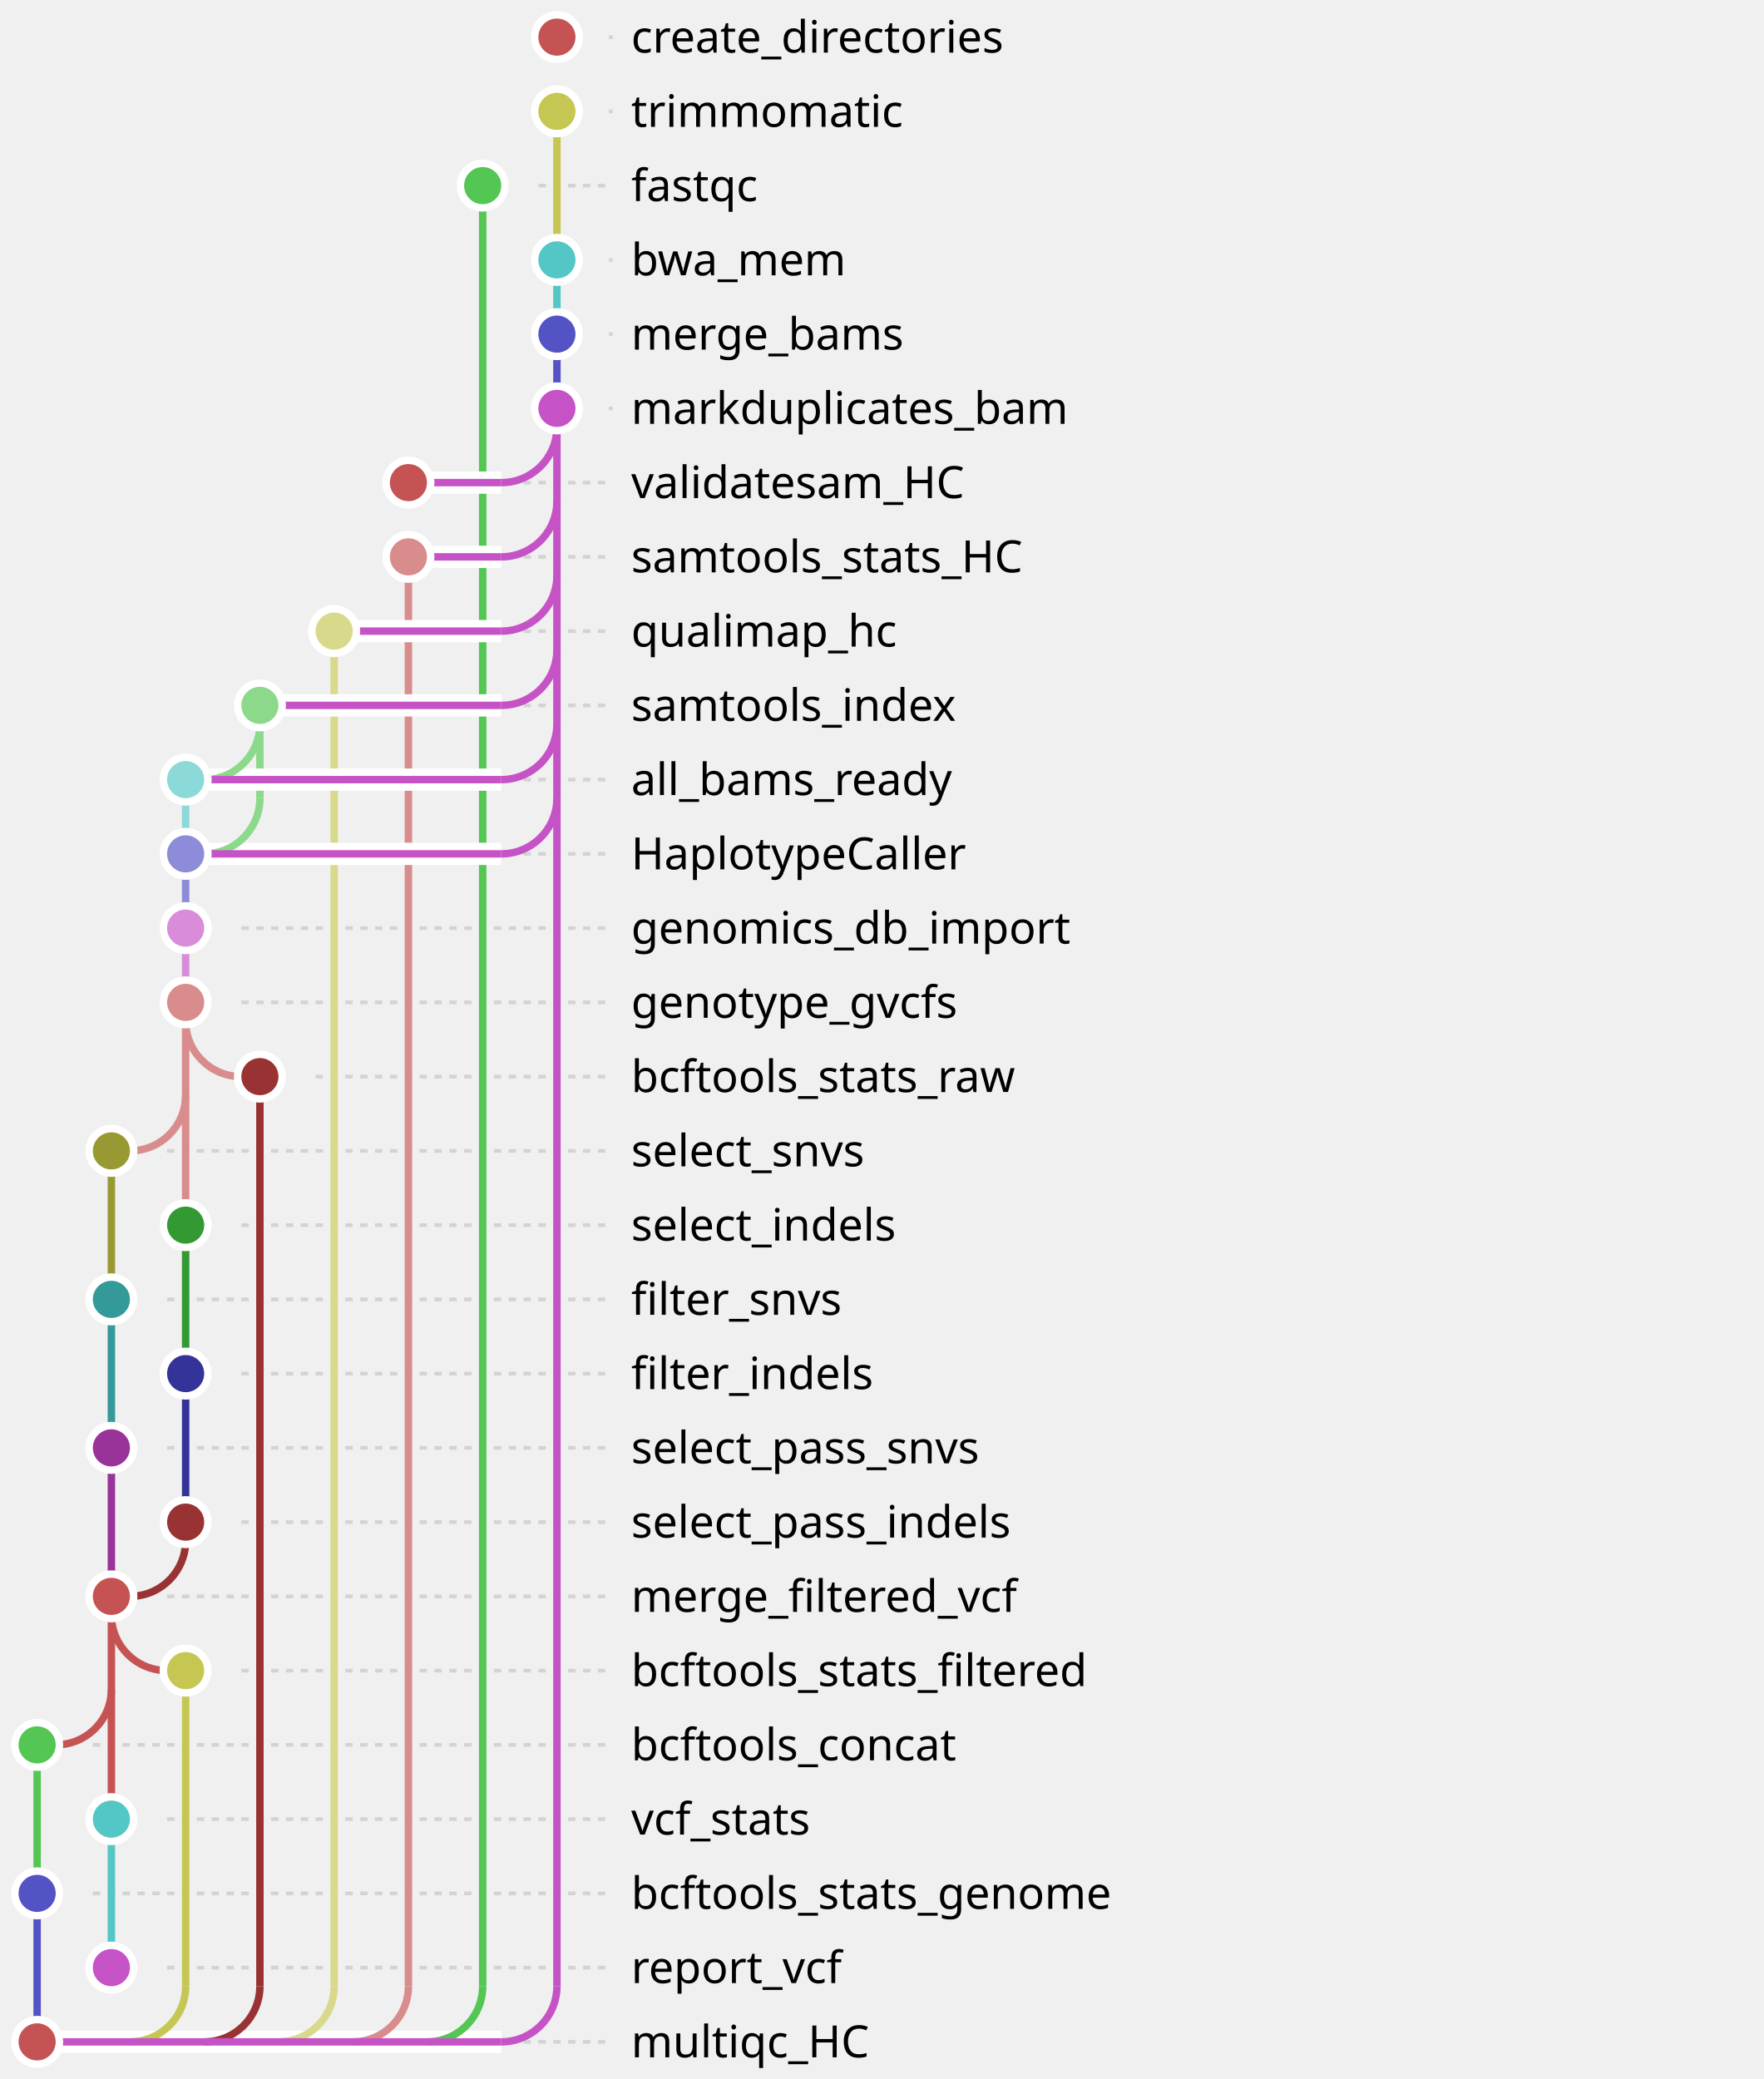
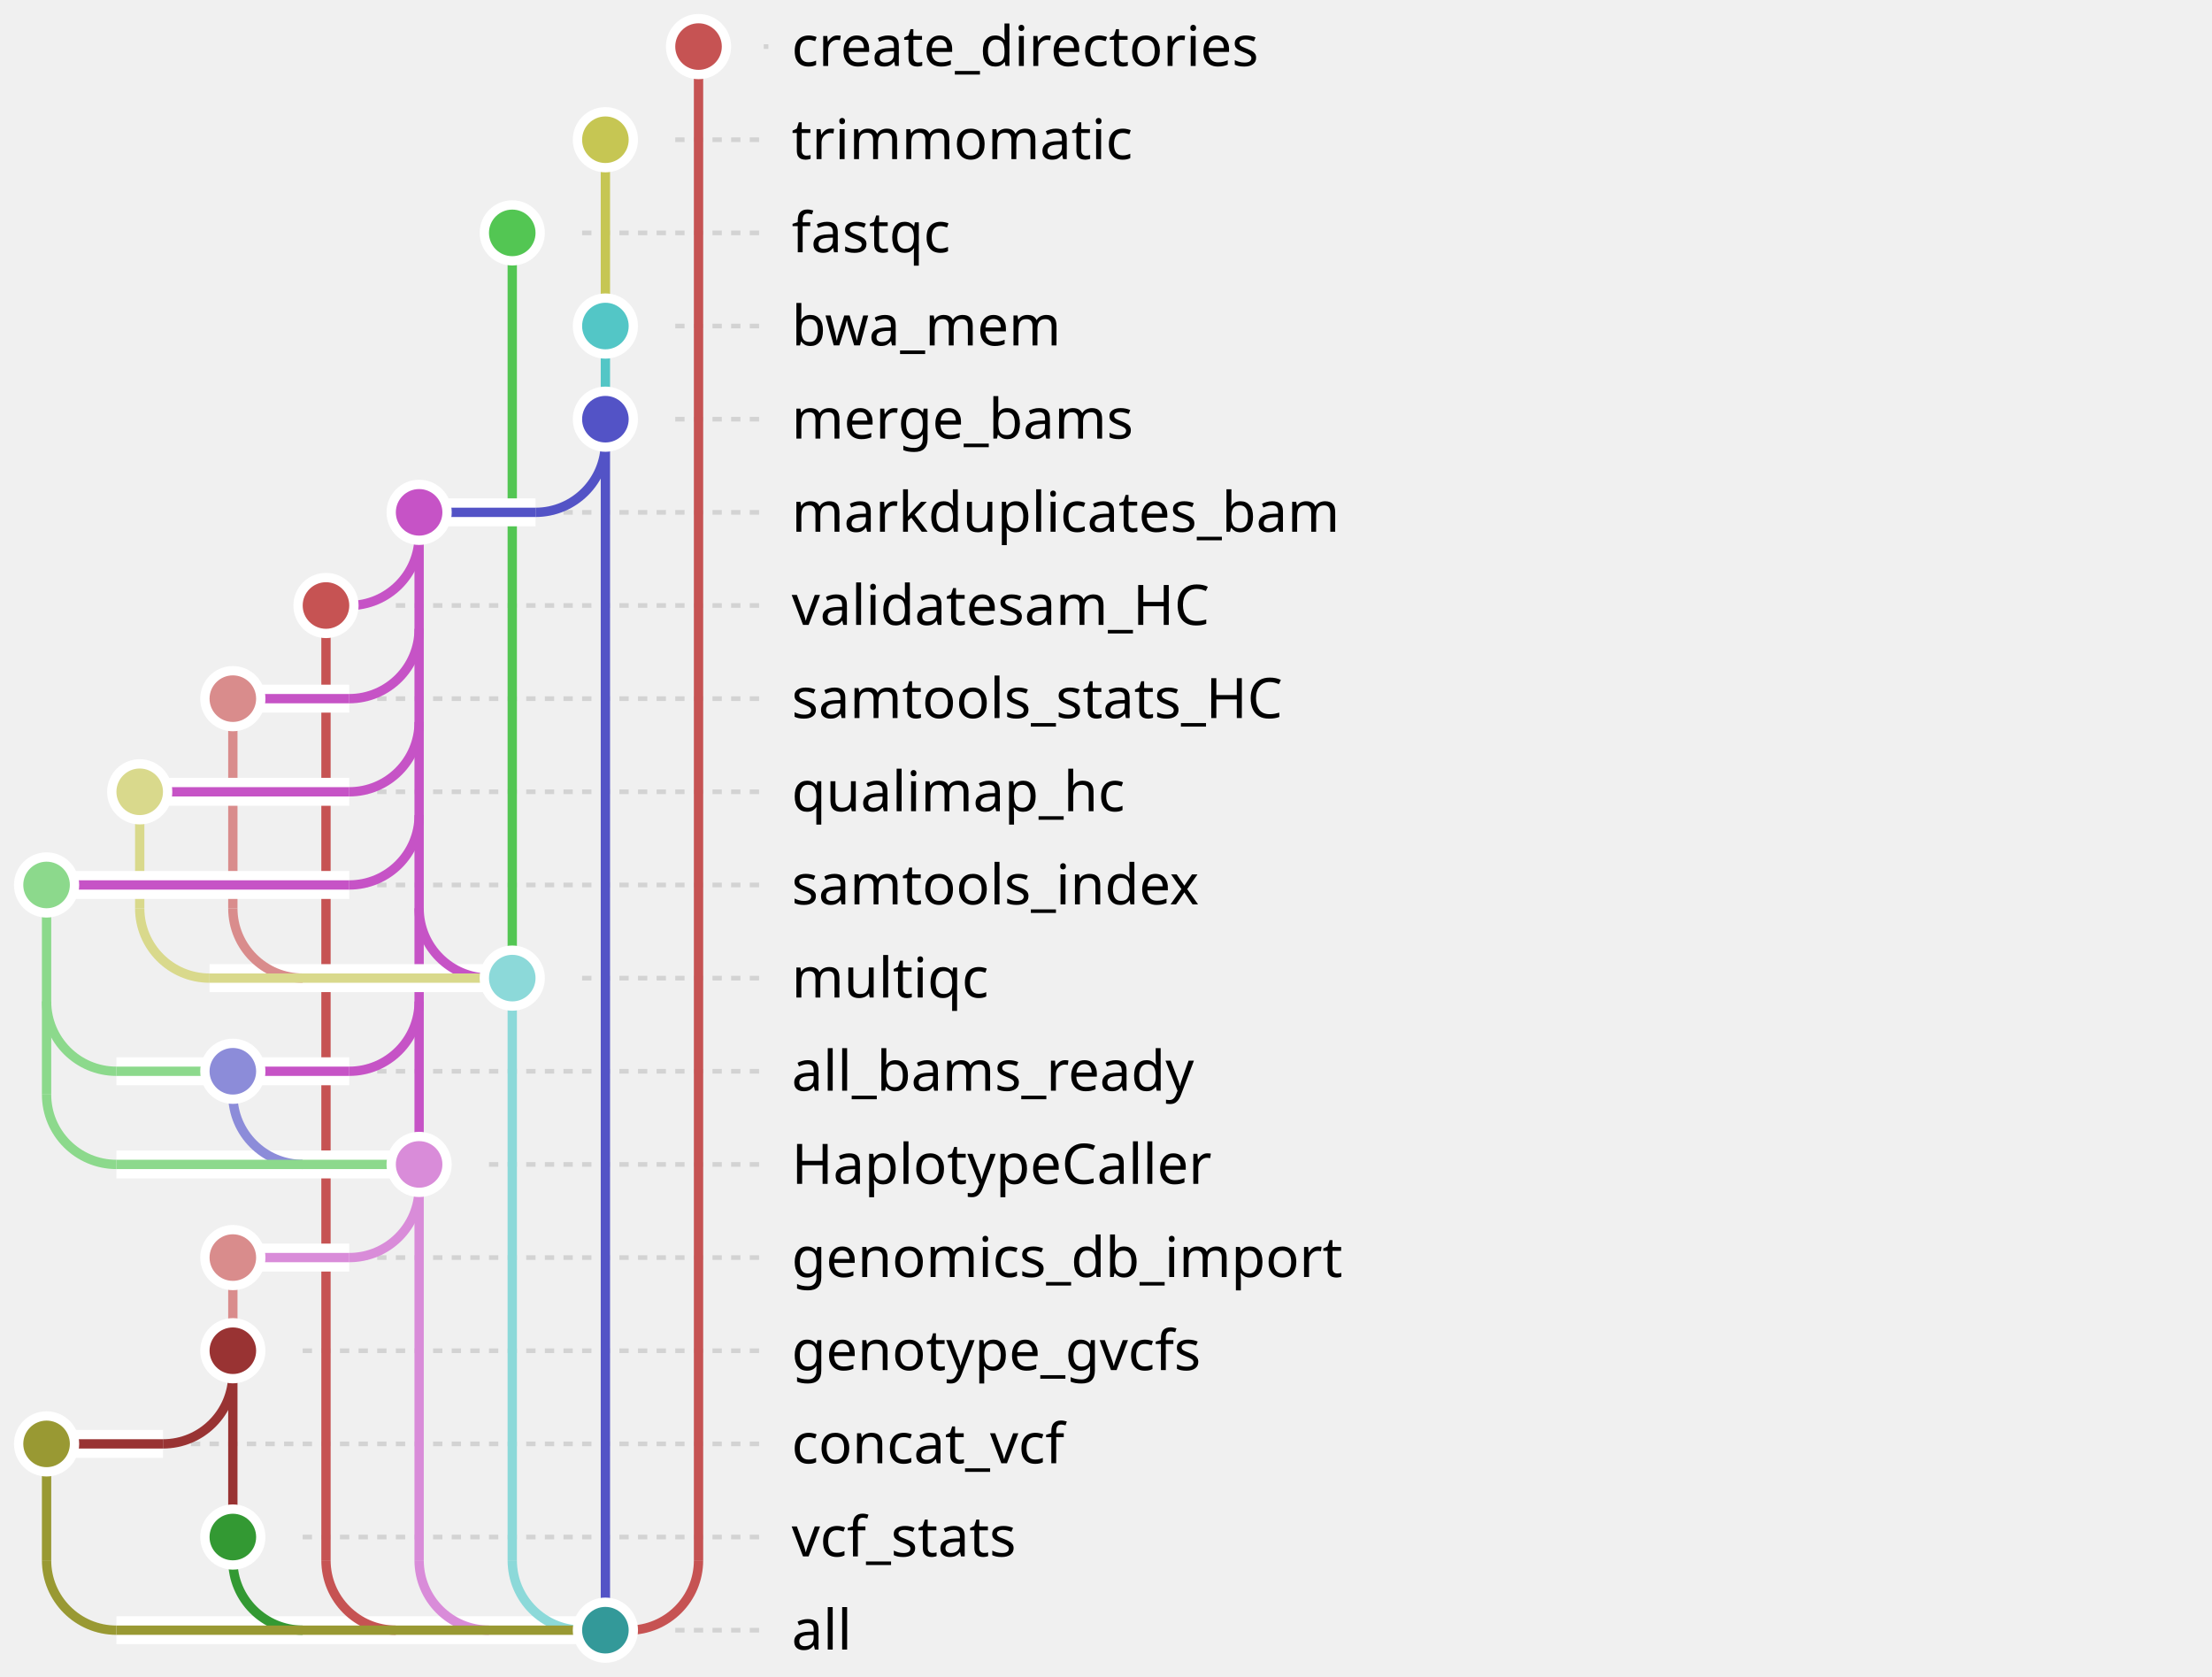
- <svg xmlns="http://www.w3.org/2000/svg" baseProfile="full" height="100%" version="1.1" viewBox="25.0,5.0,475.0,560.0" width="100%">
+ <svg xmlns="http://www.w3.org/2000/svg" baseProfile="full" height="100%" version="1.1" viewBox="25.0,5.0,475.0,360.0" width="100%">
  <defs />
  <g>
    <line stroke="lightgrey" stroke-dasharray="2" x1="190.0" x2="189.0" y1="15.0" y2="15.0" />
-     <line stroke="lightgrey" stroke-dasharray="2" x1="190.0" x2="189.0" y1="35.0" y2="35.0" />
-     <line stroke="lightgrey" stroke-dasharray="2" x1="170.0" x2="189.0" y1="55.0" y2="55.0" />
-     <line stroke="lightgrey" stroke-dasharray="2" x1="190.0" x2="189.0" y1="75.0" y2="75.0" />
-     <line stroke="lightgrey" stroke-dasharray="2" x1="190.0" x2="189.0" y1="95.0" y2="95.0" />
-     <line stroke="lightgrey" stroke-dasharray="2" x1="190.0" x2="189.0" y1="115.0" y2="115.0" />
-     <line stroke="lightgrey" stroke-dasharray="2" x1="150.0" x2="189.0" y1="135.0" y2="135.0" />
-     <line stroke="lightgrey" stroke-dasharray="2" x1="150.0" x2="189.0" y1="155.0" y2="155.0" />
-     <line stroke="lightgrey" stroke-dasharray="2" x1="130.0" x2="189.0" y1="175.0" y2="175.0" />
-     <line stroke="lightgrey" stroke-dasharray="2" x1="110.0" x2="189.0" y1="195.0" y2="195.0" />
-     <line stroke="lightgrey" stroke-dasharray="2" x1="90.0" x2="189.0" y1="215.0" y2="215.0" />
+     <line stroke="lightgrey" stroke-dasharray="2" x1="170.0" x2="189.0" y1="35.0" y2="35.0" />
+     <line stroke="lightgrey" stroke-dasharray="2" x1="150.0" x2="189.0" y1="55.0" y2="55.0" />
+     <line stroke="lightgrey" stroke-dasharray="2" x1="170.0" x2="189.0" y1="75.0" y2="75.0" />
+     <line stroke="lightgrey" stroke-dasharray="2" x1="170.0" x2="189.0" y1="95.0" y2="95.0" />
+     <line stroke="lightgrey" stroke-dasharray="2" x1="130.0" x2="189.0" y1="115.0" y2="115.0" />
+     <line stroke="lightgrey" stroke-dasharray="2" x1="110.0" x2="189.0" y1="135.0" y2="135.0" />
+     <line stroke="lightgrey" stroke-dasharray="2" x1="90.0" x2="189.0" y1="155.0" y2="155.0" />
+     <line stroke="lightgrey" stroke-dasharray="2" x1="70.0" x2="189.0" y1="175.0" y2="175.0" />
+     <line stroke="lightgrey" stroke-dasharray="2" x1="50.0" x2="189.0" y1="195.0" y2="195.0" />
+     <line stroke="lightgrey" stroke-dasharray="2" x1="150.0" x2="189.0" y1="215.0" y2="215.0" />
    <line stroke="lightgrey" stroke-dasharray="2" x1="90.0" x2="189.0" y1="235.0" y2="235.0" />
-     <line stroke="lightgrey" stroke-dasharray="2" x1="90.0" x2="189.0" y1="255.0" y2="255.0" />
+     <line stroke="lightgrey" stroke-dasharray="2" x1="130.0" x2="189.0" y1="255.0" y2="255.0" />
    <line stroke="lightgrey" stroke-dasharray="2" x1="90.0" x2="189.0" y1="275.0" y2="275.0" />
-     <line stroke="lightgrey" stroke-dasharray="2" x1="110.0" x2="189.0" y1="295.0" y2="295.0" />
-     <line stroke="lightgrey" stroke-dasharray="2" x1="70.0" x2="189.0" y1="315.0" y2="315.0" />
+     <line stroke="lightgrey" stroke-dasharray="2" x1="90.0" x2="189.0" y1="295.0" y2="295.0" />
+     <line stroke="lightgrey" stroke-dasharray="2" x1="50.0" x2="189.0" y1="315.0" y2="315.0" />
    <line stroke="lightgrey" stroke-dasharray="2" x1="90.0" x2="189.0" y1="335.0" y2="335.0" />
-     <line stroke="lightgrey" stroke-dasharray="2" x1="70.0" x2="189.0" y1="355.0" y2="355.0" />
-     <line stroke="lightgrey" stroke-dasharray="2" x1="90.0" x2="189.0" y1="375.0" y2="375.0" />
-     <line stroke="lightgrey" stroke-dasharray="2" x1="70.0" x2="189.0" y1="395.0" y2="395.0" />
-     <line stroke="lightgrey" stroke-dasharray="2" x1="90.0" x2="189.0" y1="415.0" y2="415.0" />
-     <line stroke="lightgrey" stroke-dasharray="2" x1="70.0" x2="189.0" y1="435.0" y2="435.0" />
-     <line stroke="lightgrey" stroke-dasharray="2" x1="90.0" x2="189.0" y1="455.0" y2="455.0" />
-     <line stroke="lightgrey" stroke-dasharray="2" x1="50.0" x2="189.0" y1="475.0" y2="475.0" />
-     <line stroke="lightgrey" stroke-dasharray="2" x1="70.0" x2="189.0" y1="495.0" y2="495.0" />
-     <line stroke="lightgrey" stroke-dasharray="2" x1="50.0" x2="189.0" y1="515.0" y2="515.0" />
-     <line stroke="lightgrey" stroke-dasharray="2" x1="70.0" x2="189.0" y1="535.0" y2="535.0" />
-     <line stroke="lightgrey" stroke-dasharray="2" x1="50.0" x2="189.0" y1="555.0" y2="555.0" />
+     <line stroke="lightgrey" stroke-dasharray="2" x1="170.0" x2="189.0" y1="355.0" y2="355.0" />
  </g>
  <g>
-     <line stroke="#c6c653" stroke-width="2.0" x1="175.0" x2="175.0" y1="35.0" y2="75.0" />
-     <line stroke="#53c6c6" stroke-width="2.0" x1="175.0" x2="175.0" y1="75.0" y2="95.0" />
-     <line stroke="#5353c6" stroke-width="2.0" x1="175.0" x2="175.0" y1="95.0" y2="115.0" />
-     <line stroke="#8cd9d9" stroke-width="2.0" x1="75.0" x2="75.0" y1="215.0" y2="235.0" />
-     <line stroke="#8cd98c" stroke-width="2.0" x1="95.0" x2="95.0" y1="195.0" y2="220.0" />
-     <line stroke="#8c8cd9" stroke-width="2.0" x1="75.0" x2="75.0" y1="235.0" y2="255.0" />
-     <line stroke="#d98cd9" stroke-width="2.0" x1="75.0" x2="75.0" y1="255.0" y2="275.0" />
-     <line stroke="#d98c8c" stroke-width="2.0" x1="75.0" x2="75.0" y1="275.0" y2="335.0" />
-     <line stroke="#999933" stroke-width="2.0" x1="55.0" x2="55.0" y1="315.0" y2="355.0" />
-     <line stroke="#339933" stroke-width="2.0" x1="75.0" x2="75.0" y1="335.0" y2="375.0" />
-     <line stroke="#339999" stroke-width="2.0" x1="55.0" x2="55.0" y1="355.0" y2="395.0" />
-     <line stroke="#333399" stroke-width="2.0" x1="75.0" x2="75.0" y1="375.0" y2="415.0" />
-     <line stroke="#993399" stroke-width="2.0" x1="55.0" x2="55.0" y1="395.0" y2="435.0" />
-     <line stroke="#993333" stroke-width="2.0" x1="75.0" x2="75.0" y1="415.0" y2="420.0" />
-     <line stroke="#c65353" stroke-width="2.0" x1="55.0" x2="55.0" y1="435.0" y2="495.0" />
-     <line stroke="#53c653" stroke-width="2.0" x1="35.0" x2="35.0" y1="475.0" y2="515.0" />
-     <line stroke="#53c6c6" stroke-width="2.0" x1="55.0" x2="55.0" y1="495.0" y2="535.0" />
-     <line stroke="#5353c6" stroke-width="2.0" x1="35.0" x2="35.0" y1="515.0" y2="555.0" />
-     <line stroke="#c6c653" stroke-width="2.0" x1="75.0" x2="75.0" y1="455.0" y2="540.0" />
-     <line stroke="#993333" stroke-width="2.0" x1="95.0" x2="95.0" y1="295.0" y2="540.0" />
-     <line stroke="#d9d98c" stroke-width="2.0" x1="115.0" x2="115.0" y1="175.0" y2="540.0" />
-     <line stroke="#d98c8c" stroke-width="2.0" x1="135.0" x2="135.0" y1="155.0" y2="540.0" />
-     <line stroke="#53c653" stroke-width="2.0" x1="155.0" x2="155.0" y1="55.0" y2="540.0" />
-     <line stroke="#c653c6" stroke-width="2.0" x1="175.0" x2="175.0" y1="115.0" y2="540.0" />
+     <line stroke="#c6c653" stroke-width="2.0" x1="155.0" x2="155.0" y1="35.0" y2="75.0" />
+     <line stroke="#53c6c6" stroke-width="2.0" x1="155.0" x2="155.0" y1="75.0" y2="95.0" />
+     <line stroke="#d9d98c" stroke-width="2.0" x1="55.0" x2="55.0" y1="175.0" y2="200.0" />
+     <line stroke="#d98c8c" stroke-width="2.0" x1="75.0" x2="75.0" y1="155.0" y2="200.0" />
+     <line stroke="#53c653" stroke-width="2.0" x1="135.0" x2="135.0" y1="55.0" y2="215.0" />
+     <line stroke="#8cd98c" stroke-width="2.0" x1="35.0" x2="35.0" y1="195.0" y2="240.0" />
+     <line stroke="#8c8cd9" stroke-width="2.0" x1="75.0" x2="75.0" y1="235.0" y2="240.0" />
+     <line stroke="#c653c6" stroke-width="2.0" x1="115.0" x2="115.0" y1="115.0" y2="255.0" />
+     <line stroke="#d98c8c" stroke-width="2.0" x1="75.0" x2="75.0" y1="275.0" y2="295.0" />
+     <line stroke="#993333" stroke-width="2.0" x1="75.0" x2="75.0" y1="295.0" y2="335.0" />
+     <line stroke="#999933" stroke-width="2.0" x1="35.0" x2="35.0" y1="315.0" y2="340.0" />
+     <line stroke="#339933" stroke-width="2.0" x1="75.0" x2="75.0" y1="335.0" y2="340.0" />
+     <line stroke="#c65353" stroke-width="2.0" x1="95.0" x2="95.0" y1="135.0" y2="340.0" />
+     <line stroke="#d98cd9" stroke-width="2.0" x1="115.0" x2="115.0" y1="255.0" y2="340.0" />
+     <line stroke="#8cd9d9" stroke-width="2.0" x1="135.0" x2="135.0" y1="215.0" y2="340.0" />
+     <line stroke="#5353c6" stroke-width="2.0" x1="155.0" x2="155.0" y1="95.0" y2="355.0" />
+     <line stroke="#c65353" stroke-width="2.0" x1="175.0" x2="175.0" y1="15.0" y2="340.0" />
  </g>
  <g>
-     <line stroke="white" stroke-width="6.0" x1="135.0" x2="160.0" y1="135.0" y2="135.0" />
-     <line stroke="white" stroke-width="6.0" x1="135.0" x2="160.0" y1="155.0" y2="155.0" />
-     <line stroke="white" stroke-width="6.0" x1="115.0" x2="160.0" y1="175.0" y2="175.0" />
-     <line stroke="white" stroke-width="6.0" x1="95.0" x2="160.0" y1="195.0" y2="195.0" />
-     <line stroke="white" stroke-width="6.0" x1="75.0" x2="160.0" y1="215.0" y2="215.0" />
-     <line stroke="white" stroke-width="6.0" x1="75.0" x2="160.0" y1="235.0" y2="235.0" />
-     <line stroke="white" stroke-width="6.0" x1="90.0" x2="95.0" y1="295.0" y2="295.0" />
-     <line stroke="white" stroke-width="6.0" x1="55.0" x2="60.0" y1="315.0" y2="315.0" />
-     <line stroke="white" stroke-width="6.0" x1="55.0" x2="60.0" y1="435.0" y2="435.0" />
-     <line stroke="white" stroke-width="6.0" x1="70.0" x2="75.0" y1="455.0" y2="455.0" />
-     <line stroke="white" stroke-width="6.0" x1="35.0" x2="40.0" y1="475.0" y2="475.0" />
-     <line stroke="white" stroke-width="6.0" x1="35.0" x2="160.0" y1="555.0" y2="555.0" />
+     <line stroke="white" stroke-width="6.0" x1="115.0" x2="140.0" y1="115.0" y2="115.0" />
+     <line stroke="white" stroke-width="6.0" x1="95.0" x2="100.0" y1="135.0" y2="135.0" />
+     <line stroke="white" stroke-width="6.0" x1="75.0" x2="100.0" y1="155.0" y2="155.0" />
+     <line stroke="white" stroke-width="6.0" x1="55.0" x2="100.0" y1="175.0" y2="175.0" />
+     <line stroke="white" stroke-width="6.0" x1="35.0" x2="100.0" y1="195.0" y2="195.0" />
+     <line stroke="white" stroke-width="6.0" x1="70.0" x2="135.0" y1="215.0" y2="215.0" />
+     <line stroke="white" stroke-width="6.0" x1="50.0" x2="75.0" y1="235.0" y2="235.0" />
+     <line stroke="white" stroke-width="6.0" x1="75.0" x2="100.0" y1="235.0" y2="235.0" />
+     <line stroke="white" stroke-width="6.0" x1="50.0" x2="115.0" y1="255.0" y2="255.0" />
+     <line stroke="white" stroke-width="6.0" x1="75.0" x2="100.0" y1="275.0" y2="275.0" />
+     <line stroke="white" stroke-width="6.0" x1="35.0" x2="60.0" y1="315.0" y2="315.0" />
+     <line stroke="white" stroke-width="6.0" x1="50.0" x2="155.0" y1="355.0" y2="355.0" />
+     <line stroke="white" stroke-width="6.0" x1="155.0" x2="160.0" y1="355.0" y2="355.0" />
  </g>
  <g>
-     <path d="M 175.0,120.0 a15.0,15.0 0 0,1 -15.0,15.0" fill="none" stroke="#c653c6" stroke-width="2.0" />
-     <line stroke="#c653c6" stroke-width="2.0" x1="135.0" x2="160.0" y1="135.0" y2="135.0" />
-     <path d="M 175.0,140.0 a15.0,15.0 0 0,1 -15.0,15.0" fill="none" stroke="#c653c6" stroke-width="2.0" />
-     <line stroke="#c653c6" stroke-width="2.0" x1="135.0" x2="160.0" y1="155.0" y2="155.0" />
-     <path d="M 175.0,160.0 a15.0,15.0 0 0,1 -15.0,15.0" fill="none" stroke="#c653c6" stroke-width="2.0" />
-     <line stroke="#c653c6" stroke-width="2.0" x1="115.0" x2="160.0" y1="175.0" y2="175.0" />
-     <path d="M 175.0,180.0 a15.0,15.0 0 0,1 -15.0,15.0" fill="none" stroke="#c653c6" stroke-width="2.0" />
-     <line stroke="#c653c6" stroke-width="2.0" x1="95.0" x2="160.0" y1="195.0" y2="195.0" />
-     <path d="M 95.0,200.0 a15.0,15.0 0 0,1 -15.0,15.0" fill="none" stroke="#8cd98c" stroke-width="2.0" />
-     <path d="M 175.0,200.0 a15.0,15.0 0 0,1 -15.0,15.0" fill="none" stroke="#c653c6" stroke-width="2.0" />
-     <line stroke="#c653c6" stroke-width="2.0" x1="75.0" x2="160.0" y1="215.0" y2="215.0" />
-     <path d="M 95.0,220.0 a15.0,15.0 0 0,1 -15.0,15.0" fill="none" stroke="#8cd98c" stroke-width="2.0" />
-     <path d="M 175.0,220.0 a15.0,15.0 0 0,1 -15.0,15.0" fill="none" stroke="#c653c6" stroke-width="2.0" />
-     <line stroke="#c653c6" stroke-width="2.0" x1="75.0" x2="160.0" y1="235.0" y2="235.0" />
-     <path d="M 75.0,280.0 a15.0,15.0 0 0,0 15.0,15.0" fill="none" stroke="#d98c8c" stroke-width="2.0" />
-     <line stroke="#d98c8c" stroke-width="2.0" x1="90.0" x2="95.0" y1="295.0" y2="295.0" />
-     <path d="M 75.0,300.0 a15.0,15.0 0 0,1 -15.0,15.0" fill="none" stroke="#d98c8c" stroke-width="2.0" />
-     <line stroke="#d98c8c" stroke-width="2.0" x1="55.0" x2="60.0" y1="315.0" y2="315.0" />
-     <path d="M 75.0,420.0 a15.0,15.0 0 0,1 -15.0,15.0" fill="none" stroke="#993333" stroke-width="2.0" />
-     <line stroke="#993333" stroke-width="2.0" x1="55.0" x2="60.0" y1="435.0" y2="435.0" />
-     <path d="M 55.0,440.0 a15.0,15.0 0 0,0 15.0,15.0" fill="none" stroke="#c65353" stroke-width="2.0" />
-     <line stroke="#c65353" stroke-width="2.0" x1="70.0" x2="75.0" y1="455.0" y2="455.0" />
-     <path d="M 55.0,460.0 a15.0,15.0 0 0,1 -15.0,15.0" fill="none" stroke="#c65353" stroke-width="2.0" />
-     <line stroke="#c65353" stroke-width="2.0" x1="35.0" x2="40.0" y1="475.0" y2="475.0" />
-     <path d="M 75.0,540.0 a15.0,15.0 0 0,1 -15.0,15.0" fill="none" stroke="#c6c653" stroke-width="2.0" />
-     <path d="M 95.0,540.0 a15.0,15.0 0 0,1 -15.0,15.0" fill="none" stroke="#993333" stroke-width="2.0" />
-     <path d="M 115.0,540.0 a15.0,15.0 0 0,1 -15.0,15.0" fill="none" stroke="#d9d98c" stroke-width="2.0" />
-     <path d="M 135.0,540.0 a15.0,15.0 0 0,1 -15.0,15.0" fill="none" stroke="#d98c8c" stroke-width="2.0" />
-     <path d="M 155.0,540.0 a15.0,15.0 0 0,1 -15.0,15.0" fill="none" stroke="#53c653" stroke-width="2.0" />
-     <path d="M 175.0,540.0 a15.0,15.0 0 0,1 -15.0,15.0" fill="none" stroke="#c653c6" stroke-width="2.0" />
-     <line stroke="#c653c6" stroke-width="2.0" x1="35.0" x2="160.0" y1="555.0" y2="555.0" />
+     <path d="M 155.0,100.0 a15.0,15.0 0 0,1 -15.0,15.0" fill="none" stroke="#5353c6" stroke-width="2.0" />
+     <line stroke="#5353c6" stroke-width="2.0" x1="115.0" x2="140.0" y1="115.0" y2="115.0" />
+     <path d="M 115.0,120.0 a15.0,15.0 0 0,1 -15.0,15.0" fill="none" stroke="#c653c6" stroke-width="2.0" />
+     <line stroke="#c653c6" stroke-width="2.0" x1="95.0" x2="100.0" y1="135.0" y2="135.0" />
+     <path d="M 115.0,140.0 a15.0,15.0 0 0,1 -15.0,15.0" fill="none" stroke="#c653c6" stroke-width="2.0" />
+     <line stroke="#c653c6" stroke-width="2.0" x1="75.0" x2="100.0" y1="155.0" y2="155.0" />
+     <path d="M 115.0,160.0 a15.0,15.0 0 0,1 -15.0,15.0" fill="none" stroke="#c653c6" stroke-width="2.0" />
+     <line stroke="#c653c6" stroke-width="2.0" x1="55.0" x2="100.0" y1="175.0" y2="175.0" />
+     <path d="M 115.0,180.0 a15.0,15.0 0 0,1 -15.0,15.0" fill="none" stroke="#c653c6" stroke-width="2.0" />
+     <line stroke="#c653c6" stroke-width="2.0" x1="35.0" x2="100.0" y1="195.0" y2="195.0" />
+     <path d="M 55.0,200.0 a15.0,15.0 0 0,0 15.0,15.0" fill="none" stroke="#d9d98c" stroke-width="2.0" />
+     <path d="M 75.0,200.0 a15.0,15.0 0 0,0 15.0,15.0" fill="none" stroke="#d98c8c" stroke-width="2.0" />
+     <path d="M 115.0,200.0 a15.0,15.0 0 0,0 15.0,15.0" fill="none" stroke="#c653c6" stroke-width="2.0" />
+     <line stroke="#d9d98c" stroke-width="2.0" x1="70.0" x2="135.0" y1="215.0" y2="215.0" />
+     <path d="M 35.0,220.0 a15.0,15.0 0 0,0 15.0,15.0" fill="none" stroke="#8cd98c" stroke-width="2.0" />
+     <line stroke="#8cd98c" stroke-width="2.0" x1="50.0" x2="75.0" y1="235.0" y2="235.0" />
+     <path d="M 115.0,220.0 a15.0,15.0 0 0,1 -15.0,15.0" fill="none" stroke="#c653c6" stroke-width="2.0" />
+     <line stroke="#c653c6" stroke-width="2.0" x1="75.0" x2="100.0" y1="235.0" y2="235.0" />
+     <path d="M 35.0,240.0 a15.0,15.0 0 0,0 15.0,15.0" fill="none" stroke="#8cd98c" stroke-width="2.0" />
+     <path d="M 75.0,240.0 a15.0,15.0 0 0,0 15.0,15.0" fill="none" stroke="#8c8cd9" stroke-width="2.0" />
+     <line stroke="#8cd98c" stroke-width="2.0" x1="50.0" x2="115.0" y1="255.0" y2="255.0" />
+     <path d="M 115.0,260.0 a15.0,15.0 0 0,1 -15.0,15.0" fill="none" stroke="#d98cd9" stroke-width="2.0" />
+     <line stroke="#d98cd9" stroke-width="2.0" x1="75.0" x2="100.0" y1="275.0" y2="275.0" />
+     <path d="M 75.0,300.0 a15.0,15.0 0 0,1 -15.0,15.0" fill="none" stroke="#993333" stroke-width="2.0" />
+     <line stroke="#993333" stroke-width="2.0" x1="35.0" x2="60.0" y1="315.0" y2="315.0" />
+     <path d="M 35.0,340.0 a15.0,15.0 0 0,0 15.0,15.0" fill="none" stroke="#999933" stroke-width="2.0" />
+     <path d="M 75.0,340.0 a15.0,15.0 0 0,0 15.0,15.0" fill="none" stroke="#339933" stroke-width="2.0" />
+     <path d="M 95.0,340.0 a15.0,15.0 0 0,0 15.0,15.0" fill="none" stroke="#c65353" stroke-width="2.0" />
+     <path d="M 115.0,340.0 a15.0,15.0 0 0,0 15.0,15.0" fill="none" stroke="#d98cd9" stroke-width="2.0" />
+     <path d="M 135.0,340.0 a15.0,15.0 0 0,0 15.0,15.0" fill="none" stroke="#8cd9d9" stroke-width="2.0" />
+     <line stroke="#999933" stroke-width="2.0" x1="50.0" x2="155.0" y1="355.0" y2="355.0" />
+     <path d="M 175.0,340.0 a15.0,15.0 0 0,1 -15.0,15.0" fill="none" stroke="#c65353" stroke-width="2.0" />
+     <line stroke="#c65353" stroke-width="2.0" x1="155.0" x2="160.0" y1="355.0" y2="355.0" />
  </g>
  <g>
    <circle cx="175.0" cy="15.0" fill="#c65353" id="Ncreate_directories" r="6.0" stroke="white" stroke-width="2.0" />
    <text dominant-baseline="middle" fill="currentColor" font-family="sans-serif" font-size="inherit" x="195.0" y="15.0">create_directories</text>
-     <circle cx="175.0" cy="35.0" fill="#c6c653" id="Ntrimmomatic" r="6.0" stroke="white" stroke-width="2.0" />
+     <circle cx="155.0" cy="35.0" fill="#c6c653" id="Ntrimmomatic" r="6.0" stroke="white" stroke-width="2.0" />
    <text dominant-baseline="middle" fill="currentColor" font-family="sans-serif" font-size="inherit" x="195.0" y="35.0">trimmomatic</text>
-     <circle cx="155.0" cy="55.0" fill="#53c653" id="Nfastqc" r="6.0" stroke="white" stroke-width="2.0" />
+     <circle cx="135.0" cy="55.0" fill="#53c653" id="Nfastqc" r="6.0" stroke="white" stroke-width="2.0" />
    <text dominant-baseline="middle" fill="currentColor" font-family="sans-serif" font-size="inherit" x="195.0" y="55.0">fastqc</text>
-     <circle cx="175.0" cy="75.0" fill="#53c6c6" id="Nbwa_mem" r="6.0" stroke="white" stroke-width="2.0" />
+     <circle cx="155.0" cy="75.0" fill="#53c6c6" id="Nbwa_mem" r="6.0" stroke="white" stroke-width="2.0" />
    <text dominant-baseline="middle" fill="currentColor" font-family="sans-serif" font-size="inherit" x="195.0" y="75.0">bwa_mem</text>
-     <circle cx="175.0" cy="95.0" fill="#5353c6" id="Nmerge_bams" r="6.0" stroke="white" stroke-width="2.0" />
+     <circle cx="155.0" cy="95.0" fill="#5353c6" id="Nmerge_bams" r="6.0" stroke="white" stroke-width="2.0" />
    <text dominant-baseline="middle" fill="currentColor" font-family="sans-serif" font-size="inherit" x="195.0" y="95.0">merge_bams</text>
-     <circle cx="175.0" cy="115.0" fill="#c653c6" id="Nmarkduplicates_bam" r="6.0" stroke="white" stroke-width="2.0" />
+     <circle cx="115.0" cy="115.0" fill="#c653c6" id="Nmarkduplicates_bam" r="6.0" stroke="white" stroke-width="2.0" />
    <text dominant-baseline="middle" fill="currentColor" font-family="sans-serif" font-size="inherit" x="195.0" y="115.0">markduplicates_bam</text>
-     <circle cx="135.0" cy="135.0" fill="#c65353" id="Nvalidatesam_HC" r="6.0" stroke="white" stroke-width="2.0" />
+     <circle cx="95.0" cy="135.0" fill="#c65353" id="Nvalidatesam_HC" r="6.0" stroke="white" stroke-width="2.0" />
    <text dominant-baseline="middle" fill="currentColor" font-family="sans-serif" font-size="inherit" x="195.0" y="135.0">validatesam_HC</text>
-     <circle cx="135.0" cy="155.0" fill="#d98c8c" id="Nsamtools_stats_HC" r="6.0" stroke="white" stroke-width="2.0" />
+     <circle cx="75.0" cy="155.0" fill="#d98c8c" id="Nsamtools_stats_HC" r="6.0" stroke="white" stroke-width="2.0" />
    <text dominant-baseline="middle" fill="currentColor" font-family="sans-serif" font-size="inherit" x="195.0" y="155.0">samtools_stats_HC</text>
-     <circle cx="115.0" cy="175.0" fill="#d9d98c" id="Nqualimap_hc" r="6.0" stroke="white" stroke-width="2.0" />
+     <circle cx="55.0" cy="175.0" fill="#d9d98c" id="Nqualimap_hc" r="6.0" stroke="white" stroke-width="2.0" />
    <text dominant-baseline="middle" fill="currentColor" font-family="sans-serif" font-size="inherit" x="195.0" y="175.0">qualimap_hc</text>
-     <circle cx="95.0" cy="195.0" fill="#8cd98c" id="Nsamtools_index" r="6.0" stroke="white" stroke-width="2.0" />
+     <circle cx="35.0" cy="195.0" fill="#8cd98c" id="Nsamtools_index" r="6.0" stroke="white" stroke-width="2.0" />
    <text dominant-baseline="middle" fill="currentColor" font-family="sans-serif" font-size="inherit" x="195.0" y="195.0">samtools_index</text>
-     <circle cx="75.0" cy="215.0" fill="#8cd9d9" id="Nall_bams_ready" r="6.0" stroke="white" stroke-width="2.0" />
-     <text dominant-baseline="middle" fill="currentColor" font-family="sans-serif" font-size="inherit" x="195.0" y="215.0">all_bams_ready</text>
-     <circle cx="75.0" cy="235.0" fill="#8c8cd9" id="NHaplotypeCaller" r="6.0" stroke="white" stroke-width="2.0" />
-     <text dominant-baseline="middle" fill="currentColor" font-family="sans-serif" font-size="inherit" x="195.0" y="235.0">HaplotypeCaller</text>
-     <circle cx="75.0" cy="255.0" fill="#d98cd9" id="Ngenomics_db_import" r="6.0" stroke="white" stroke-width="2.0" />
-     <text dominant-baseline="middle" fill="currentColor" font-family="sans-serif" font-size="inherit" x="195.0" y="255.0">genomics_db_import</text>
-     <circle cx="75.0" cy="275.0" fill="#d98c8c" id="Ngenotype_gvcfs" r="6.0" stroke="white" stroke-width="2.0" />
-     <text dominant-baseline="middle" fill="currentColor" font-family="sans-serif" font-size="inherit" x="195.0" y="275.0">genotype_gvcfs</text>
-     <circle cx="95.0" cy="295.0" fill="#993333" id="Nbcftools_stats_raw" r="6.0" stroke="white" stroke-width="2.0" />
-     <text dominant-baseline="middle" fill="currentColor" font-family="sans-serif" font-size="inherit" x="195.0" y="295.0">bcftools_stats_raw</text>
-     <circle cx="55.0" cy="315.0" fill="#999933" id="Nselect_snvs" r="6.0" stroke="white" stroke-width="2.0" />
-     <text dominant-baseline="middle" fill="currentColor" font-family="sans-serif" font-size="inherit" x="195.0" y="315.0">select_snvs</text>
-     <circle cx="75.0" cy="335.0" fill="#339933" id="Nselect_indels" r="6.0" stroke="white" stroke-width="2.0" />
-     <text dominant-baseline="middle" fill="currentColor" font-family="sans-serif" font-size="inherit" x="195.0" y="335.0">select_indels</text>
-     <circle cx="55.0" cy="355.0" fill="#339999" id="Nfilter_snvs" r="6.0" stroke="white" stroke-width="2.0" />
-     <text dominant-baseline="middle" fill="currentColor" font-family="sans-serif" font-size="inherit" x="195.0" y="355.0">filter_snvs</text>
-     <circle cx="75.0" cy="375.0" fill="#333399" id="Nfilter_indels" r="6.0" stroke="white" stroke-width="2.0" />
-     <text dominant-baseline="middle" fill="currentColor" font-family="sans-serif" font-size="inherit" x="195.0" y="375.0">filter_indels</text>
-     <circle cx="55.0" cy="395.0" fill="#993399" id="Nselect_pass_snvs" r="6.0" stroke="white" stroke-width="2.0" />
-     <text dominant-baseline="middle" fill="currentColor" font-family="sans-serif" font-size="inherit" x="195.0" y="395.0">select_pass_snvs</text>
-     <circle cx="75.0" cy="415.0" fill="#993333" id="Nselect_pass_indels" r="6.0" stroke="white" stroke-width="2.0" />
-     <text dominant-baseline="middle" fill="currentColor" font-family="sans-serif" font-size="inherit" x="195.0" y="415.0">select_pass_indels</text>
-     <circle cx="55.0" cy="435.0" fill="#c65353" id="Nmerge_filtered_vcf" r="6.0" stroke="white" stroke-width="2.0" />
-     <text dominant-baseline="middle" fill="currentColor" font-family="sans-serif" font-size="inherit" x="195.0" y="435.0">merge_filtered_vcf</text>
-     <circle cx="75.0" cy="455.0" fill="#c6c653" id="Nbcftools_stats_filtered" r="6.0" stroke="white" stroke-width="2.0" />
-     <text dominant-baseline="middle" fill="currentColor" font-family="sans-serif" font-size="inherit" x="195.0" y="455.0">bcftools_stats_filtered</text>
-     <circle cx="35.0" cy="475.0" fill="#53c653" id="Nbcftools_concat" r="6.0" stroke="white" stroke-width="2.0" />
-     <text dominant-baseline="middle" fill="currentColor" font-family="sans-serif" font-size="inherit" x="195.0" y="475.0">bcftools_concat</text>
-     <circle cx="55.0" cy="495.0" fill="#53c6c6" id="Nvcf_stats" r="6.0" stroke="white" stroke-width="2.0" />
-     <text dominant-baseline="middle" fill="currentColor" font-family="sans-serif" font-size="inherit" x="195.0" y="495.0">vcf_stats</text>
-     <circle cx="35.0" cy="515.0" fill="#5353c6" id="Nbcftools_stats_genome" r="6.0" stroke="white" stroke-width="2.0" />
-     <text dominant-baseline="middle" fill="currentColor" font-family="sans-serif" font-size="inherit" x="195.0" y="515.0">bcftools_stats_genome</text>
-     <circle cx="55.0" cy="535.0" fill="#c653c6" id="Nreport_vcf" r="6.0" stroke="white" stroke-width="2.0" />
-     <text dominant-baseline="middle" fill="currentColor" font-family="sans-serif" font-size="inherit" x="195.0" y="535.0">report_vcf</text>
-     <circle cx="35.0" cy="555.0" fill="#c65353" id="Nmultiqc_HC" r="6.0" stroke="white" stroke-width="2.0" />
-     <text dominant-baseline="middle" fill="currentColor" font-family="sans-serif" font-size="inherit" x="195.0" y="555.0">multiqc_HC</text>
+     <circle cx="135.0" cy="215.0" fill="#8cd9d9" id="Nmultiqc" r="6.0" stroke="white" stroke-width="2.0" />
+     <text dominant-baseline="middle" fill="currentColor" font-family="sans-serif" font-size="inherit" x="195.0" y="215.0">multiqc</text>
+     <circle cx="75.0" cy="235.0" fill="#8c8cd9" id="Nall_bams_ready" r="6.0" stroke="white" stroke-width="2.0" />
+     <text dominant-baseline="middle" fill="currentColor" font-family="sans-serif" font-size="inherit" x="195.0" y="235.0">all_bams_ready</text>
+     <circle cx="115.0" cy="255.0" fill="#d98cd9" id="NHaplotypeCaller" r="6.0" stroke="white" stroke-width="2.0" />
+     <text dominant-baseline="middle" fill="currentColor" font-family="sans-serif" font-size="inherit" x="195.0" y="255.0">HaplotypeCaller</text>
+     <circle cx="75.0" cy="275.0" fill="#d98c8c" id="Ngenomics_db_import" r="6.0" stroke="white" stroke-width="2.0" />
+     <text dominant-baseline="middle" fill="currentColor" font-family="sans-serif" font-size="inherit" x="195.0" y="275.0">genomics_db_import</text>
+     <circle cx="75.0" cy="295.0" fill="#993333" id="Ngenotype_gvcfs" r="6.0" stroke="white" stroke-width="2.0" />
+     <text dominant-baseline="middle" fill="currentColor" font-family="sans-serif" font-size="inherit" x="195.0" y="295.0">genotype_gvcfs</text>
+     <circle cx="35.0" cy="315.0" fill="#999933" id="Nconcat_vcf" r="6.0" stroke="white" stroke-width="2.0" />
+     <text dominant-baseline="middle" fill="currentColor" font-family="sans-serif" font-size="inherit" x="195.0" y="315.0">concat_vcf</text>
+     <circle cx="75.0" cy="335.0" fill="#339933" id="Nvcf_stats" r="6.0" stroke="white" stroke-width="2.0" />
+     <text dominant-baseline="middle" fill="currentColor" font-family="sans-serif" font-size="inherit" x="195.0" y="335.0">vcf_stats</text>
+     <circle cx="155.0" cy="355.0" fill="#339999" id="Nall" r="6.0" stroke="white" stroke-width="2.0" />
+     <text dominant-baseline="middle" fill="currentColor" font-family="sans-serif" font-size="inherit" x="195.0" y="355.0">all</text>
  </g>
</svg>
